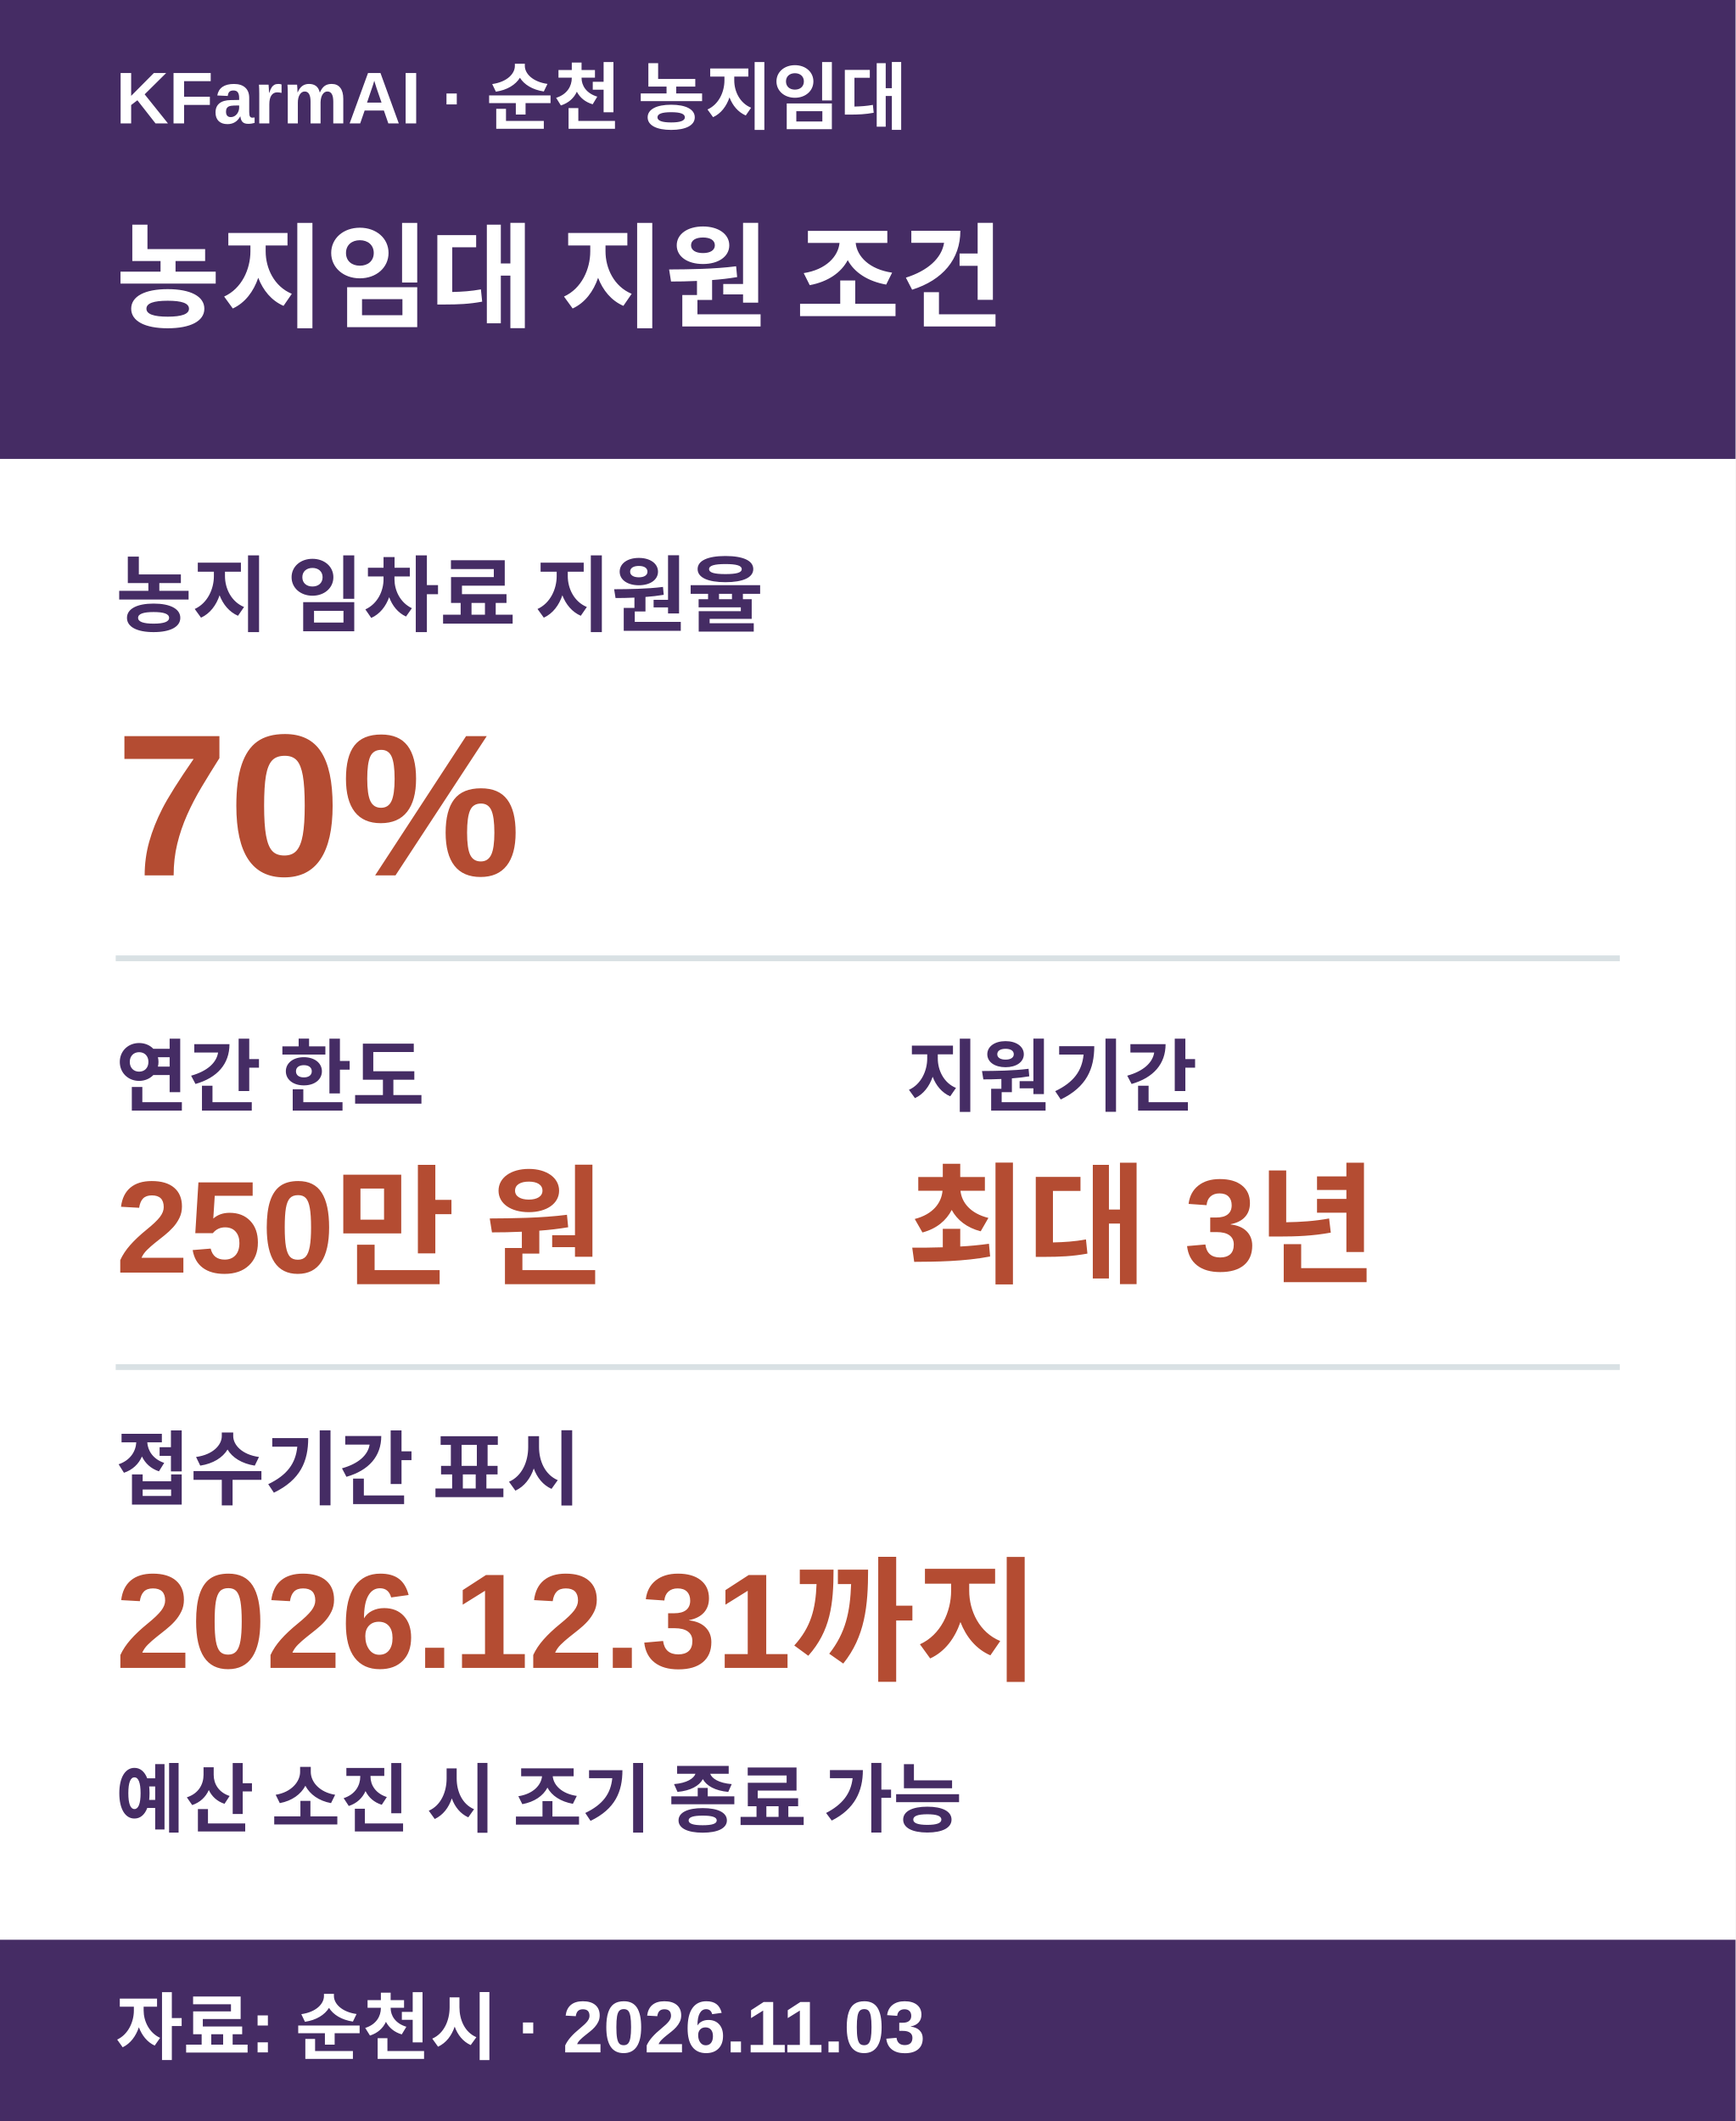
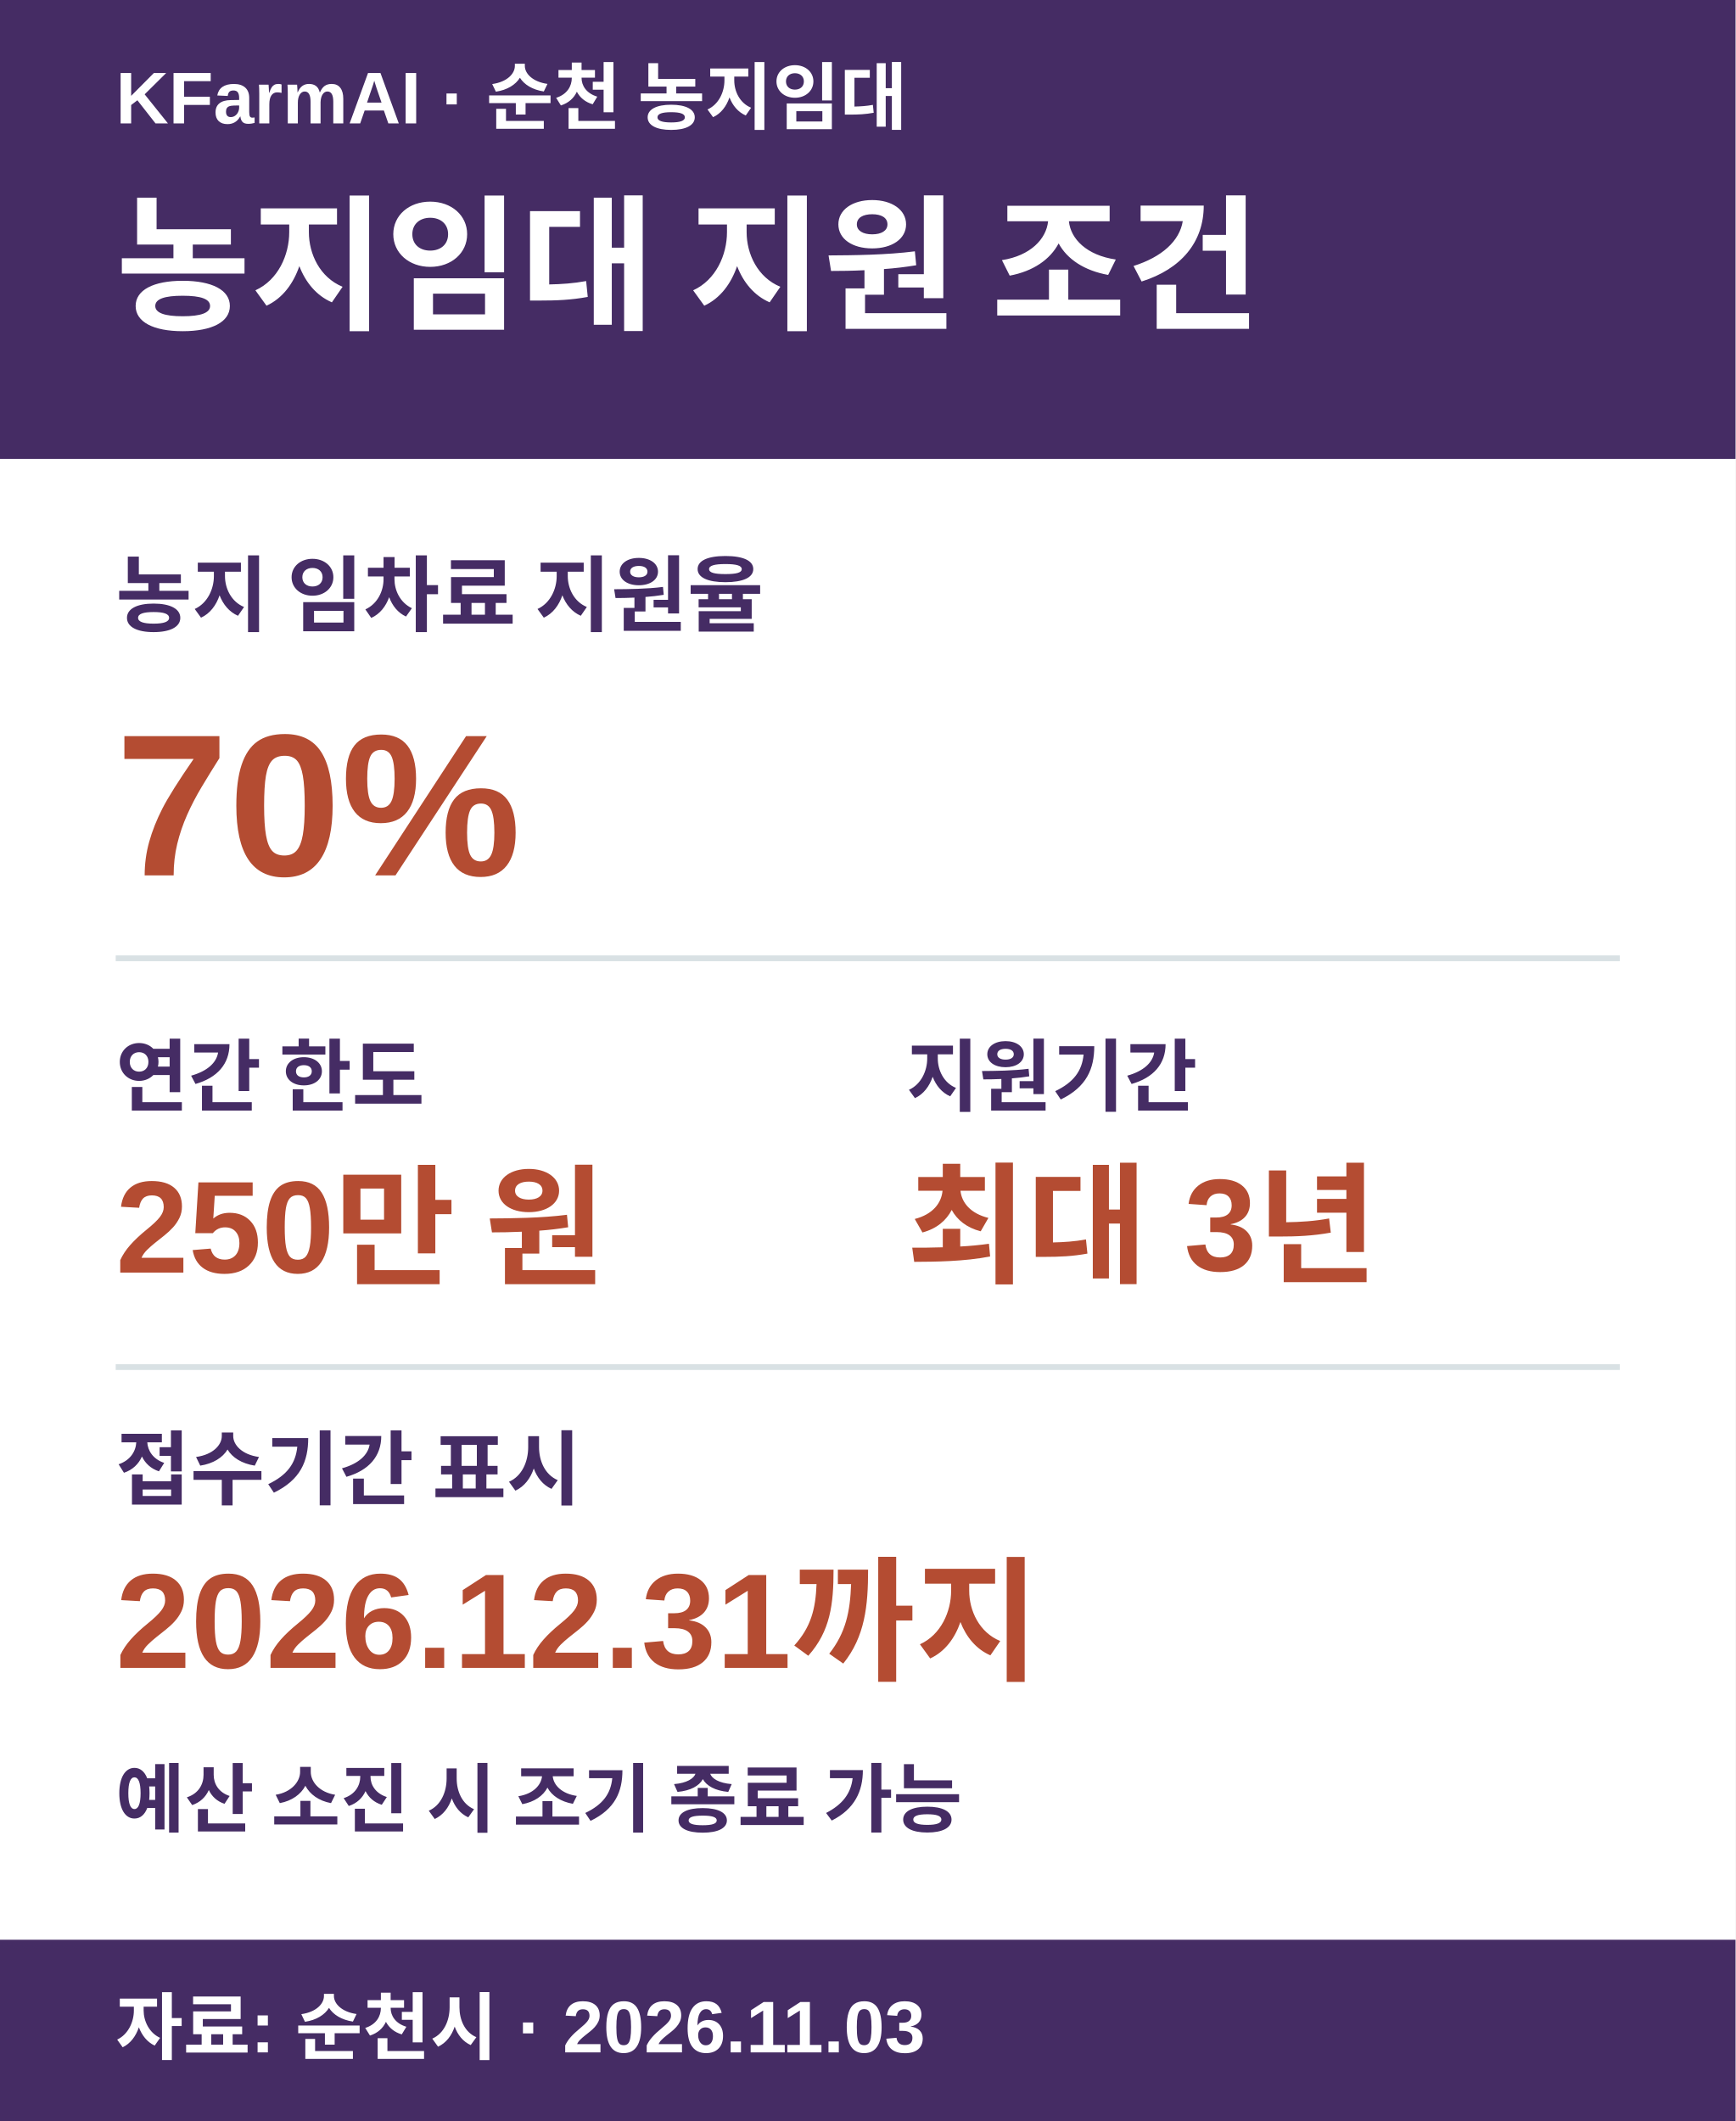
<svg xmlns="http://www.w3.org/2000/svg" width="900" height="1100" viewBox="0 0 900 1100" role="img" aria-labelledby="title desc">
  <g font-family="'Noto Sans KR','Malgun Gothic',Arial,sans-serif">
    <rect width="900" height="1100" fill="#ffffff" />
    <rect width="900" height="238" fill="#452C64" />
    <text x="60" y="64" fill="#ffffff" font-size="38" font-weight="630">KFarmAI  ·  순천 농지임대</text>
-     <text x="60" y="165" fill="#ffffff" font-size="59" font-weight="840">농지임대 지원 조건</text>
+     <text x="60" y="165" fill="#ffffff" font-size="76" font-weight="840">농지임대 지원 조건</text>
    <text x="60" y="324" fill="#452C64" font-size="43" font-weight="680">농지 임차료 지원율</text>
    <text x="60" y="454" fill="#B44C32" font-size="105" font-weight="890">70%</text>
    <path d="M60 497 H840" stroke="#D9E1E4" stroke-width="3" />
    <text x="60" y="573" fill="#452C64" font-size="41" font-weight="690">연간 한도</text>
    <text x="60" y="660" fill="#B44C32" font-size="68" font-weight="850">250만 원</text>
    <text x="470" y="573" fill="#452C64" font-size="41" font-weight="690">지원기간</text>
    <text x="470" y="660" fill="#B44C32" font-size="68" font-weight="850">최대 3년</text>
    <path d="M60 709 H840" stroke="#D9E1E4" stroke-width="3" />
    <text x="60" y="777" fill="#452C64" font-size="42" font-weight="700">접수기간 표시</text>
    <text x="60" y="865" fill="#B44C32" font-size="70" font-weight="830">2026.12.31까지</text>
    <text x="60" y="947" fill="#452C64" font-size="39" font-weight="570">예산 소진 시 조기 종료 가능</text>
    <rect x="0" y="1006" width="900" height="94" fill="#452C64" />
    <text x="60" y="1065" fill="#ffffff" font-size="38" font-weight="620">자료: 순천시  ·  2026.11.03</text>
  </g>
</svg>
